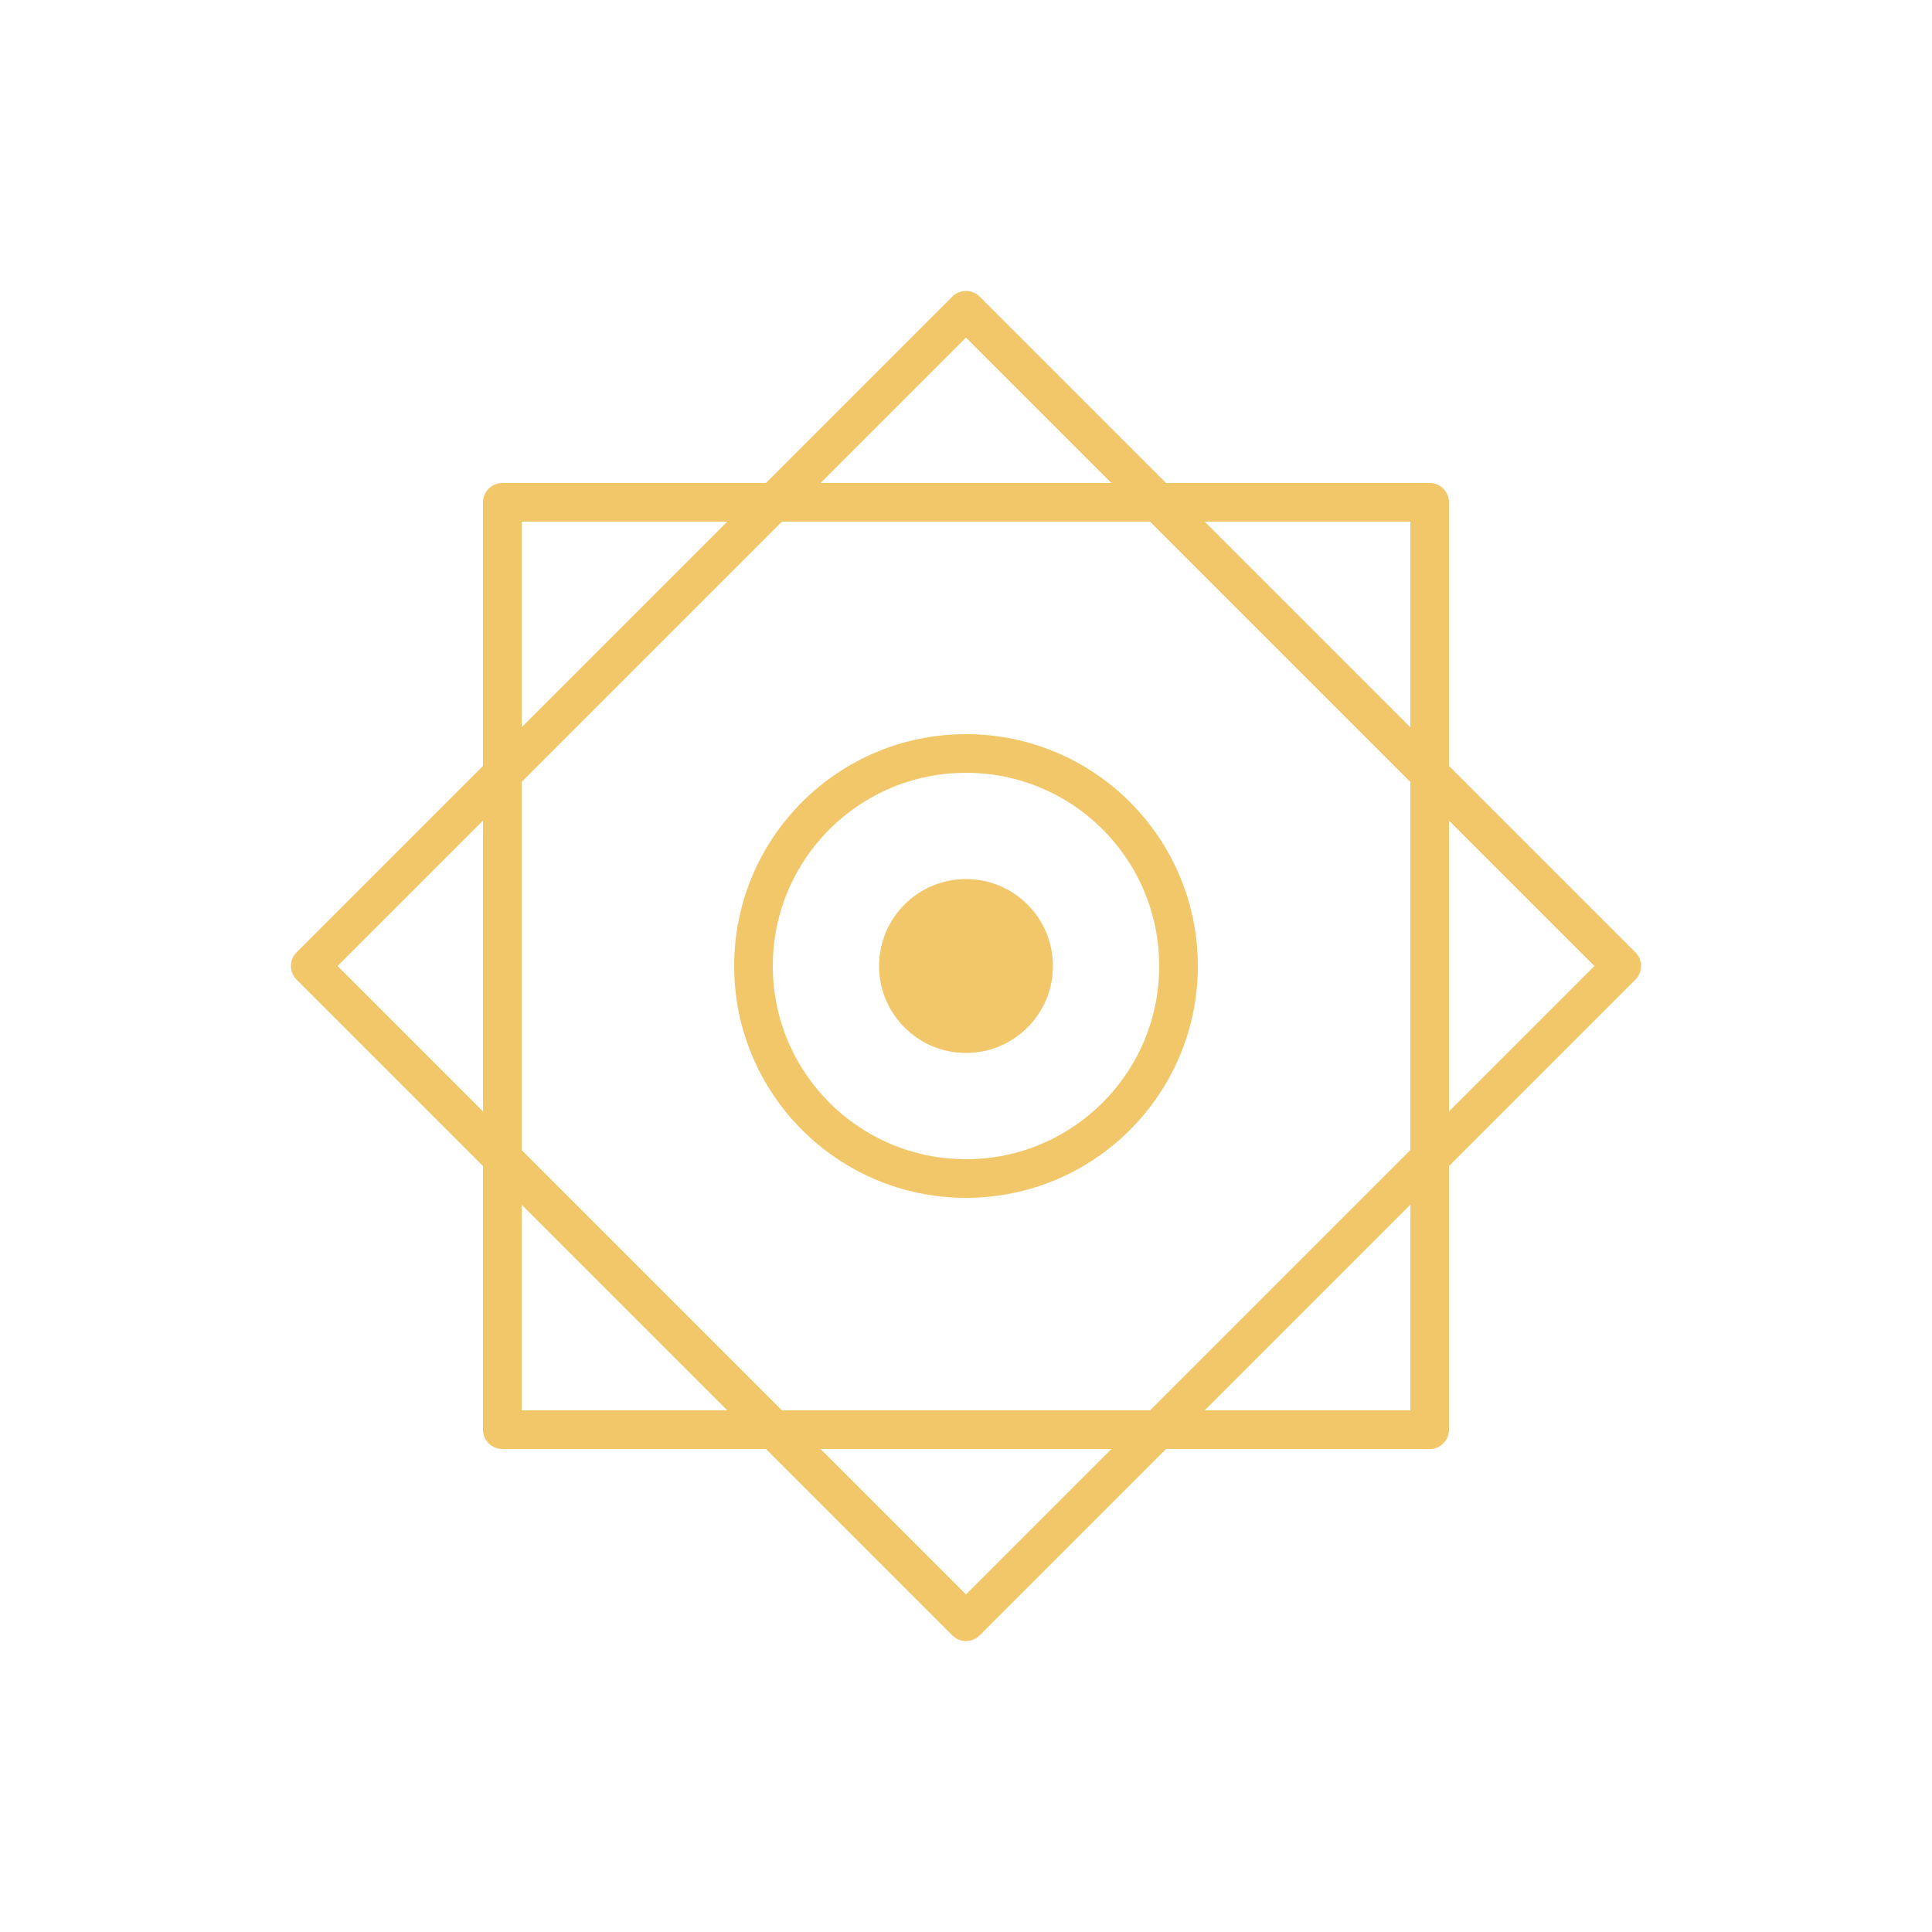
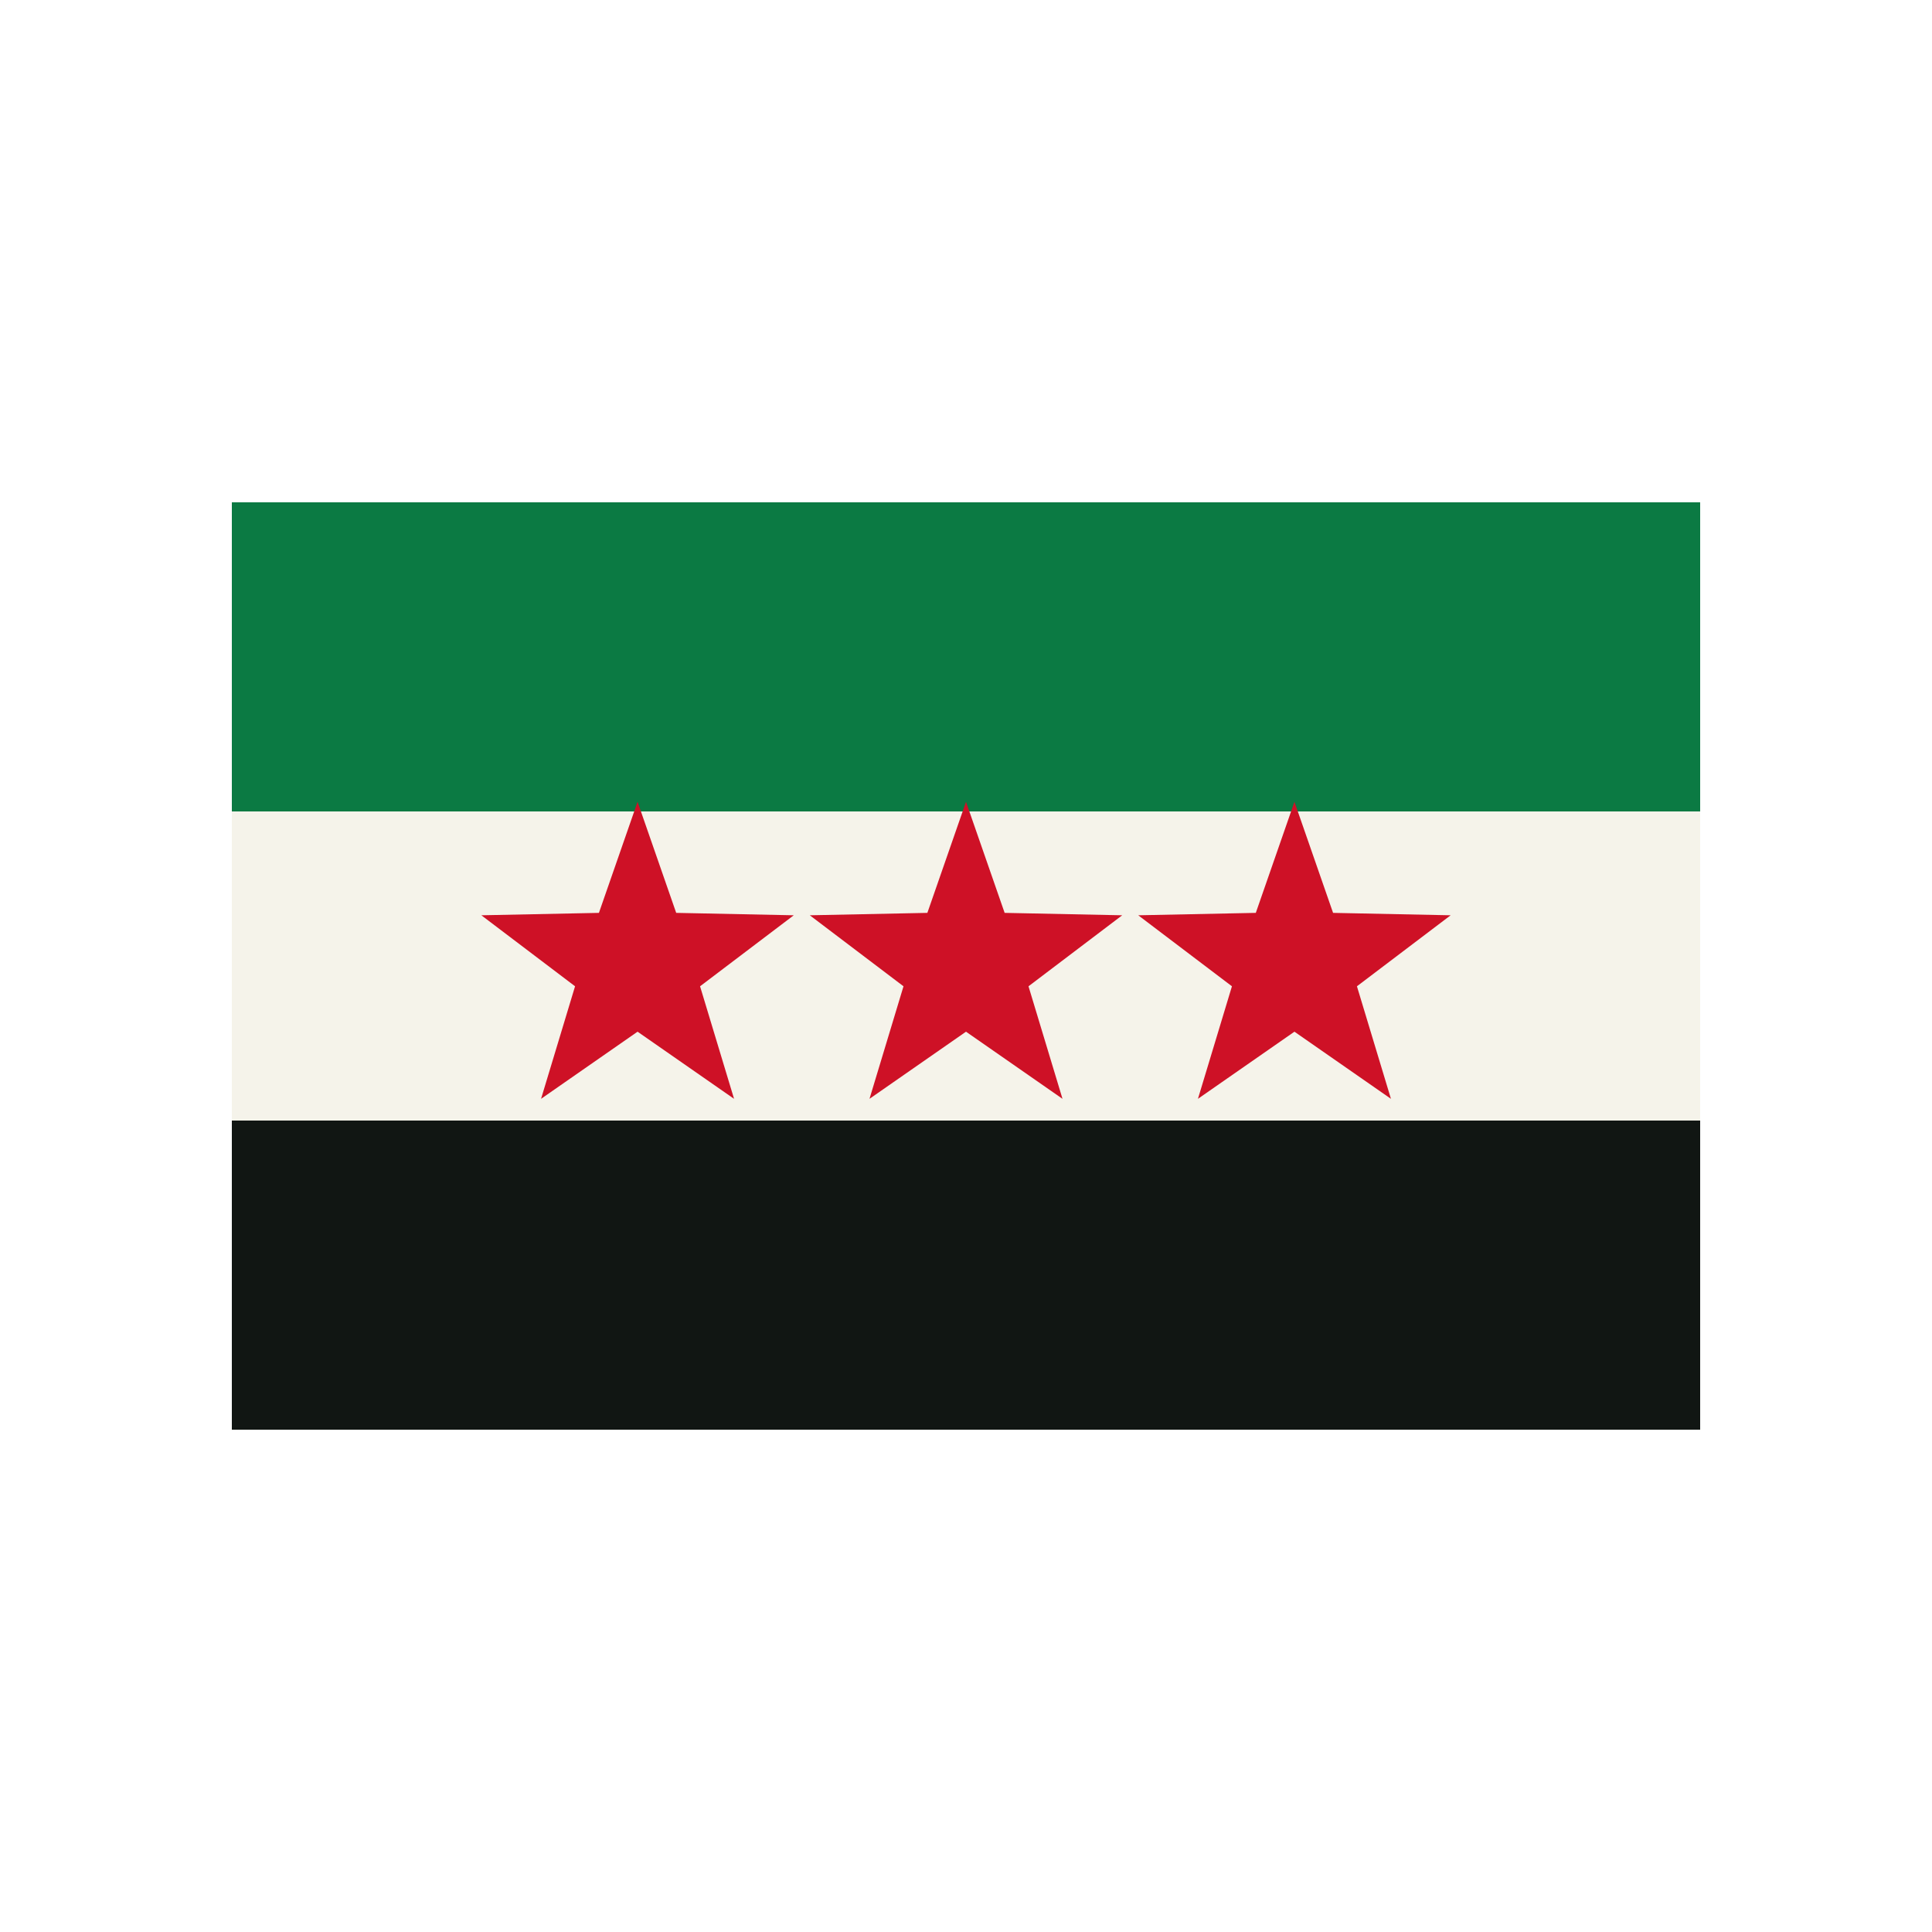
<svg xmlns="http://www.w3.org/2000/svg" viewBox="0 0 200 200" role="img" aria-label="Layali al-Sham">
-   <g fill="none" stroke="#f1c76a" stroke-width="4" stroke-linejoin="round">
-     <rect x="52" y="52" width="96" height="96" />
-     <rect x="52" y="52" width="96" height="96" transform="rotate(45 100 100)" />
-     <circle cx="100" cy="100" r="22" />
-   </g>
-   <circle cx="100" cy="100" r="9" fill="#f1c76a" />
+   <rect x="24" y="52" width="152" height="32" fill="#0b7a43" />
+   <rect x="24" y="84" width="152" height="32" fill="#f5f3ea" />
+   <rect x="24" y="116" width="152" height="32" fill="#111613" />
+   <polygon points="66.00,83.00 70.00,94.50 82.17,94.75 72.47,102.10 75.99,113.75 66.00,106.80 56.01,113.75 59.53,102.10 49.83,94.75 62.00,94.50" fill="#ce1126" />
+   <polygon points="100.00,83.00 104.00,94.50 116.17,94.75 106.47,102.10 109.99,113.75 100.00,106.80 90.01,113.75 93.53,102.10 83.83,94.75 96.00,94.50" fill="#ce1126" />
+   <polygon points="134.00,83.00 138.00,94.50 150.17,94.75 140.47,102.10 143.99,113.75 134.00,106.80 124.01,113.75 127.53,102.10 117.83,94.75 130.00,94.50" fill="#ce1126" />
</svg>
